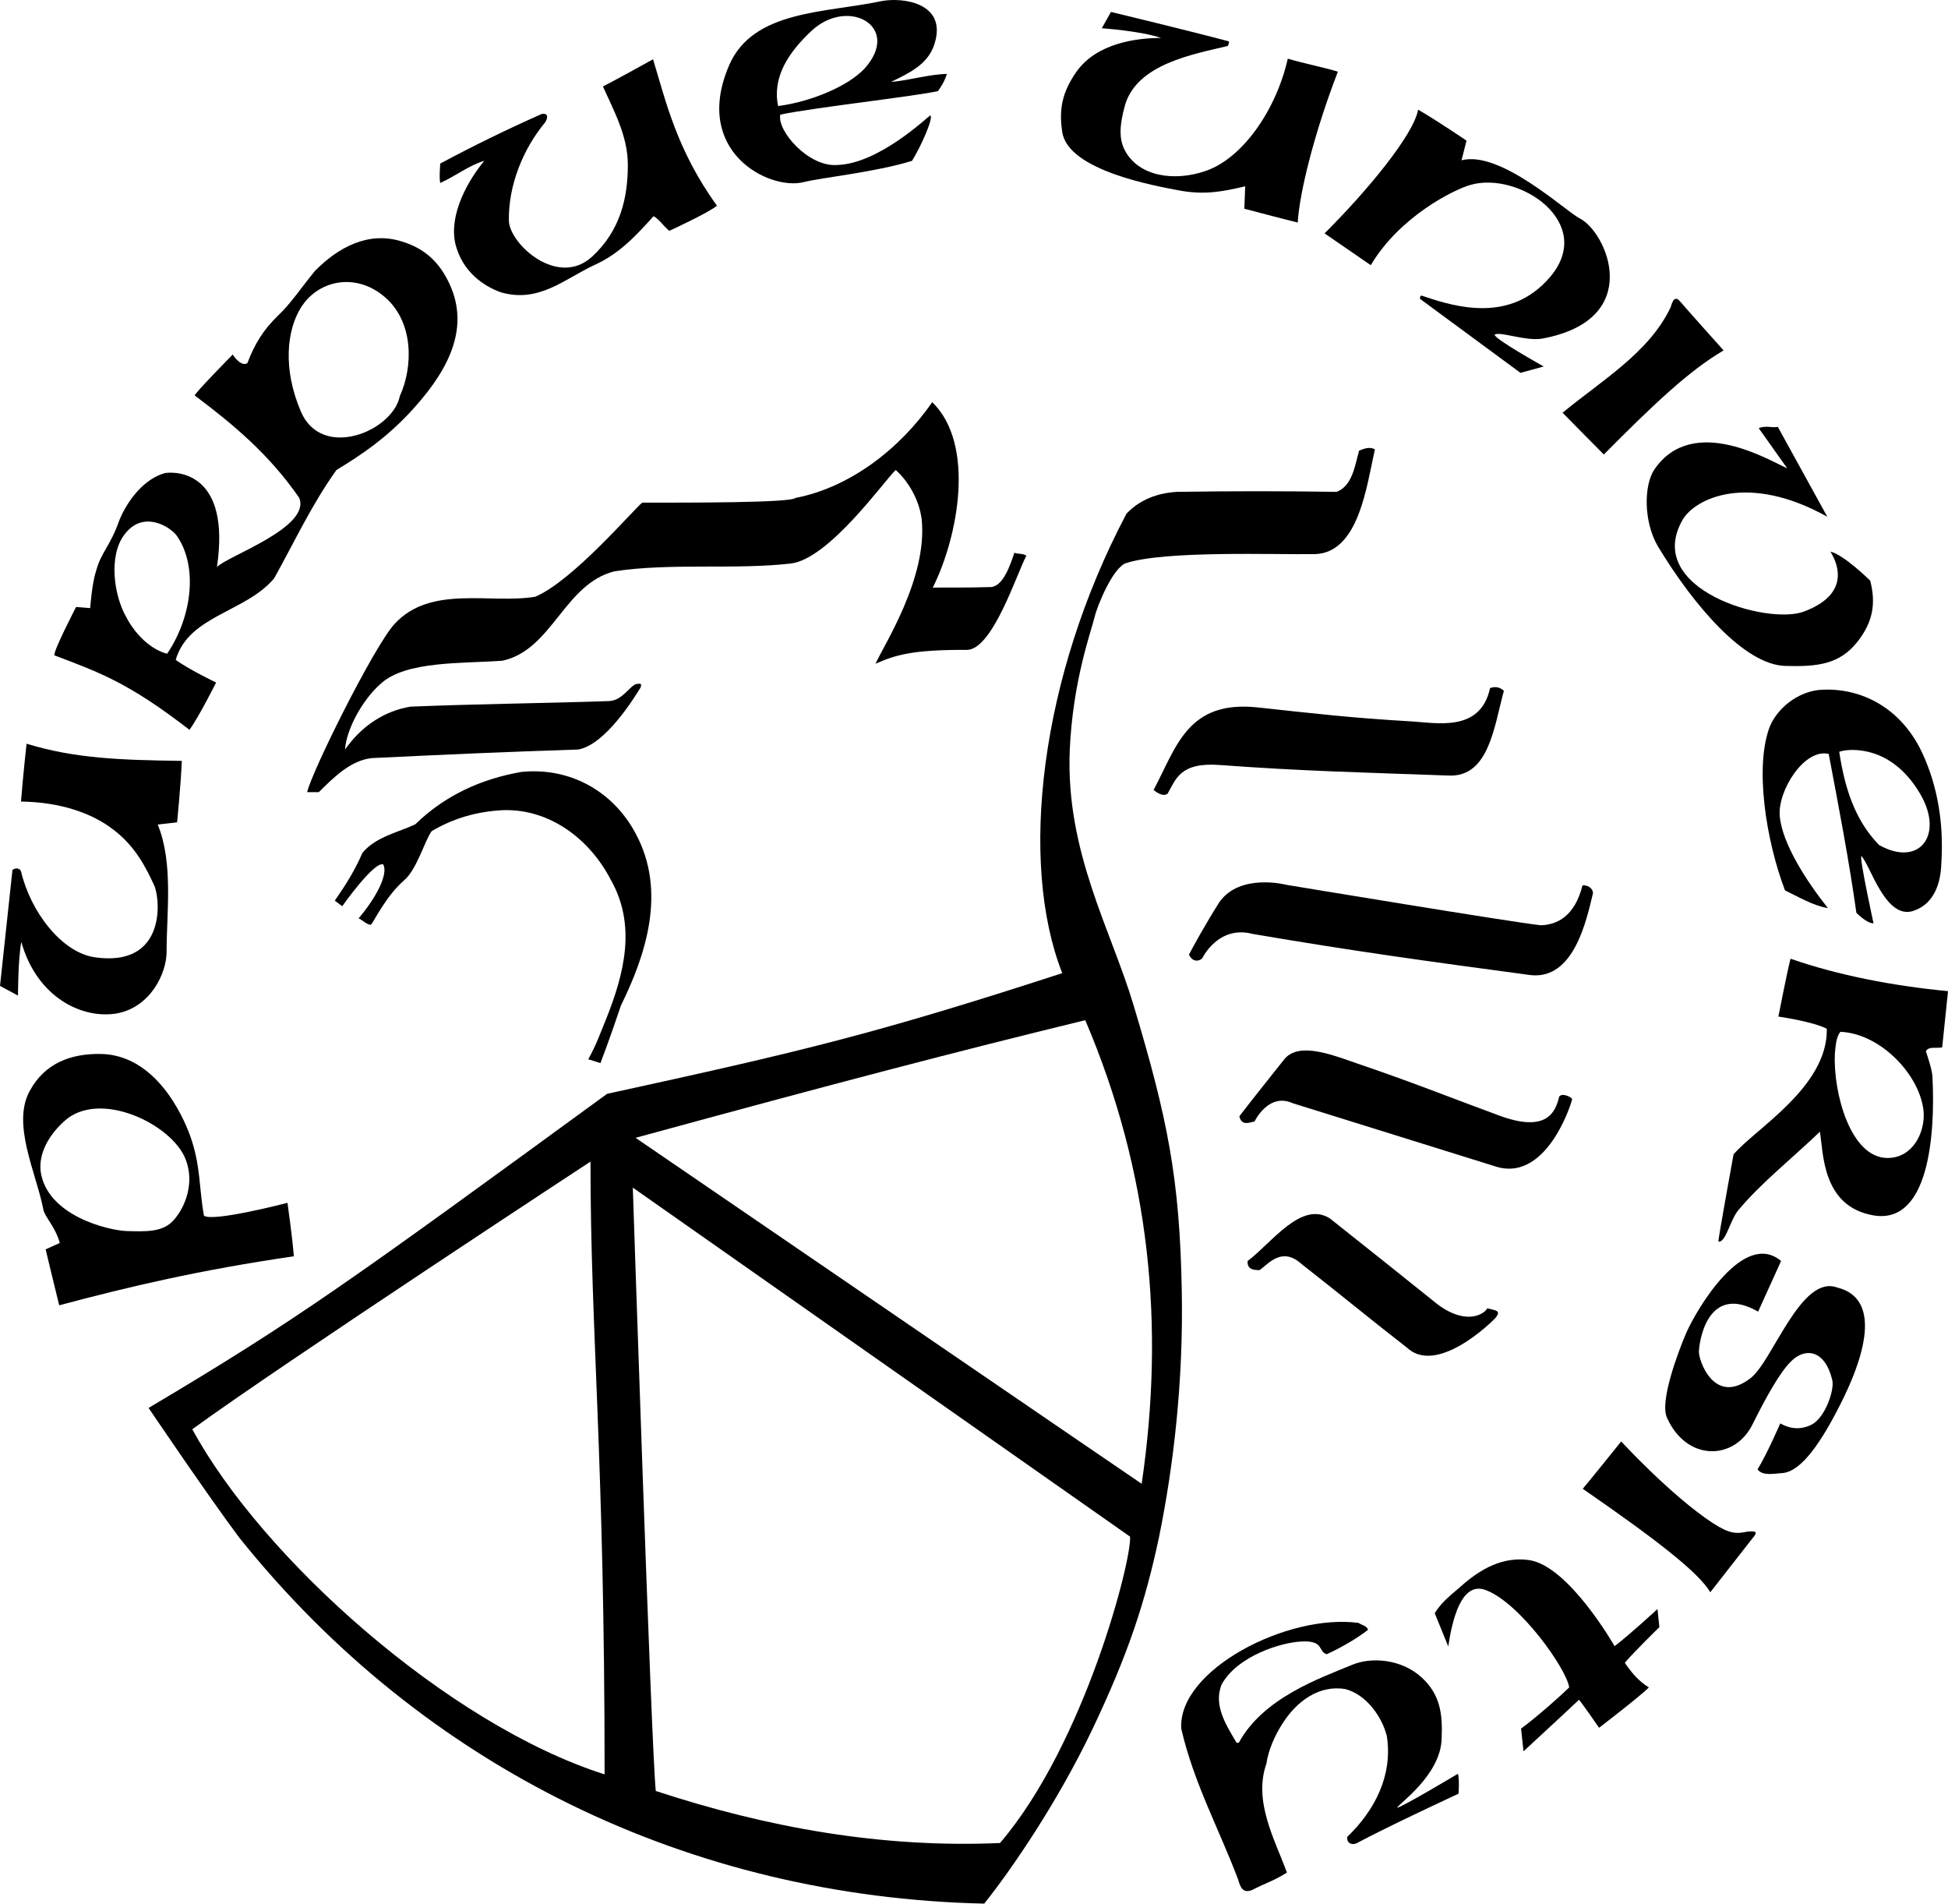
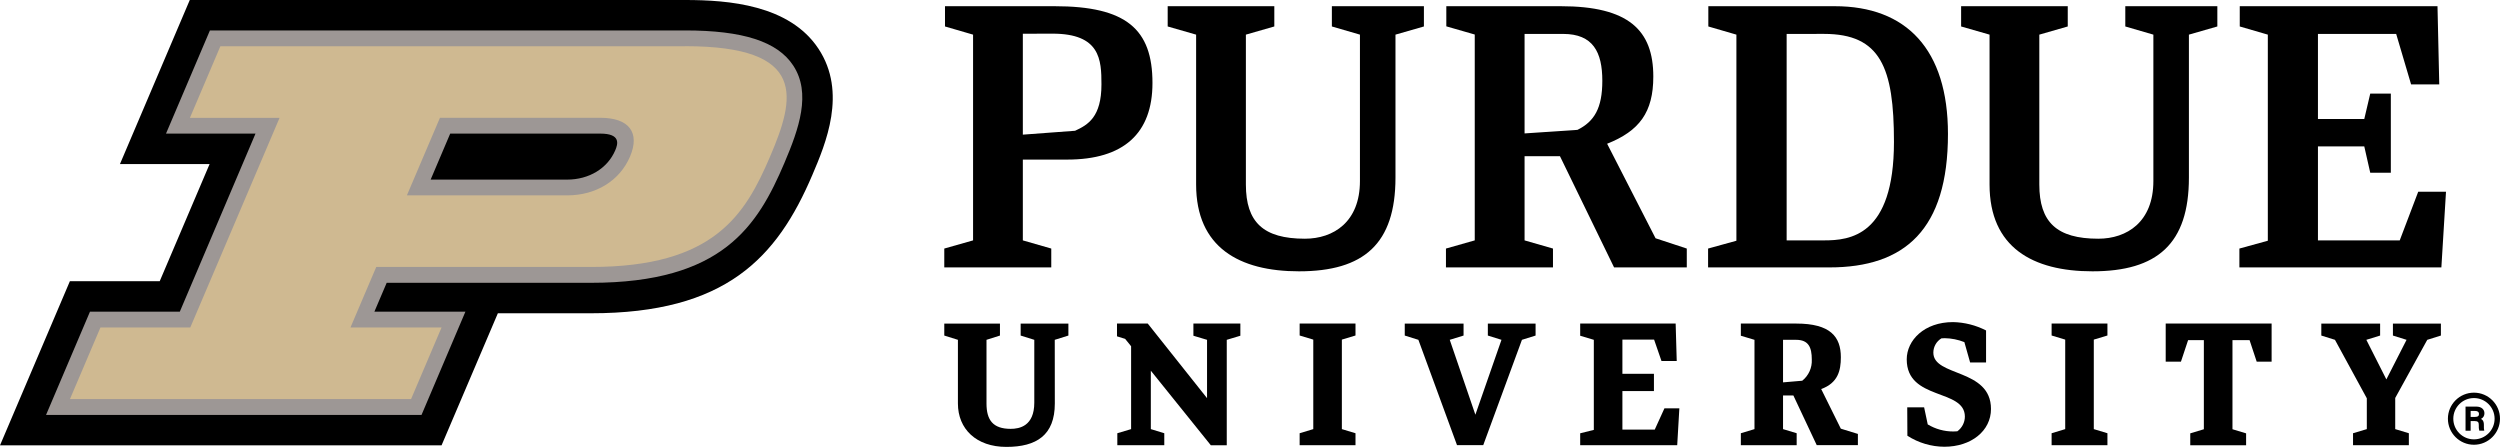
- <svg xmlns="http://www.w3.org/2000/svg" enable-background="new 0 0 128.333 125.667" xml:space="preserve" height="115.56" viewBox="0 0 118.275 115.556" width="118.28" version="1.1" y="0px" x="0px">
-   <g style="" transform="translate(-5.879 -4.4528)">
-     <path d="m80.474 6.959c0.082 0.067-0.053 0.285-0.053 0.285-2.1 0.503-5.492 1.092-6.232 3.578-0.369 1.327-0.353 2.101-0.016 2.755 0.855 1.613 3.023 1.899 4.887 1.26 2.252-0.755 4.303-3.696 5.008-6.821 0.975 0.286 2.453 0.589 3.041 0.79-1.428 3.696-2.336 7.359-2.436 9.156-0.773-0.185-3.242-0.839-3.242-0.839l0.051-1.361c-1.559 0.373-2.605 0.52-4.101 0.235-1.294-0.253-6.653-1.176-7.006-3.528-0.218-1.412 0.015-2.435 0.84-3.629 1.235-1.784 3.697-2.083 5.158-2.083-1.177-0.42-3.595-0.589-3.595-0.589l0.554-0.991c0.001 0 4.738 1.142 7.142 1.782" />
-     <path d="m55.138 6.337c-1.344 1.259-2.386 2.771-2.016 4.553 1.966-0.253 4.25-1.194 5.258-2.285 2.268-2.537-1.008-4.368-3.242-2.268m7.477 0.789c-0.388 1.262-1.615 1.798-2.638 2.301 1.041-0.083 2.335-0.47 3.394-0.487-0.169 0.522-0.353 0.756-0.538 1.042-1.395 0.319-7.611 1.008-9.576 1.428-0.219 0.975 1.713 3.192 3.444 3.058 2.536-0.067 5.459-2.89 5.66-3.008 0.219 0.118-0.553 1.866-1.107 2.756-2.218 0.689-5.545 1.025-6.586 1.294-2.1 0.521-6.771-1.866-4.52-7.091 1.445-3.359 5.83-3.175 9.24-3.896 1.26-0.253 4.032 0.083 3.227 2.603z" />
-     <path d="m49.409 16.938c-0.454 0.403-2.89 1.528-2.89 1.528-0.369-0.286-0.587-0.689-0.958-0.89-1.092 1.21-2.1 2.301-3.611 2.973-1.798 0.841-3.36 2.319-5.662 1.647-1.176-0.42-2.234-1.294-2.672-2.637-0.587-1.68 0.421-3.831 1.664-5.343-0.924 0.269-1.764 0.941-2.672 1.344-0.067-0.336-0.017-0.823 0-1.177 2-1.075 4.033-2.065 6.15-3.007 0.319-0.067 0.454 0.101 0.235 0.487-1.378 1.646-2.252 3.881-2.217 5.965 0 1.395 2.956 4.134 5.056 2.201 1.697-1.563 2.167-3.545 2.167-5.561 0-1.798-0.891-3.36-1.512-4.771 0.689-0.336 3.042-1.646 3.042-1.646 0.771 2.519 1.427 5.493 3.88 8.887" />
-     <path d="m94.92 12.991-0.302 1.192c2.352-0.621 6.3 3.075 7.174 3.528 1.629 0.806 3.998 6.116-2.252 7.292-1.008 0.185-2.604-0.454-2.906-0.236-0.1 0.219 2.973 1.933 2.973 1.933l-1.41 0.386-6.115-4.502c0.066-0.017-0.083-0.285 0.27-0.135 1.981 0.672 5.241 1.596 7.609-1.143 2.874-3.309-1.846-6.484-4.804-5.628-1.058 0.303-4.317 1.949-6.05 4.872l-2.806-1.931c2.572-2.554 5.411-5.981 5.681-7.51 1.293 0.755 2.938 1.882 2.938 1.882" />
-     <path d="m110.53 25.725c-2.1 1.227-4.269 3.293-7.274 6.317-0.739-0.739-2.503-2.536-2.503-2.536 2.316-1.915 5.258-3.646 6.553-6.385 0.049-0.083 0.168-0.822 0.553-0.403 0.353 0.42 2.671 3.007 2.671 3.007" />
-     <path d="m62.513 40.124c1.261-0.018 1.697 0.016 3.528-0.035 0.756-0.05 1.177-1.344 1.428-2.083 0.186 0.085 0.572 0.034 0.725 0.185-0.572 1.059-2.051 5.712-3.613 5.712-3.344-0.016-4.351 0.32-5.544 0.841 0.521-1.16 3.158-5.192 2.805-8.753-0.151-1.227-0.84-2.353-1.579-3.008-0.621 0.555-4.049 5.426-6.384 5.679-3.36 0.386-7.258-0.051-10.685 0.47-3.058 0.756-3.78 4.771-6.805 5.427-2.369 0.185-5.88-0.017-7.408 1.411-1.092 0.957-2.084 2.772-2.151 3.982 0.992-1.428 2.403-2.352 3.982-2.604 4.166-0.168 8.097-0.203 12.046-0.337 0.823-0.033 1.244-0.923 1.663-1.041 0.202 0 0.352-0.084 0.252 0.218-0.336 0.538-2.117 3.478-3.796 3.764-4.335 0.134-8.318 0.318-12.518 0.52-1.31 0.134-2.351 1.21-3.225 2.067h-0.706c0.269-1.226 4.049-8.837 5.31-10.216 2.2-2.385 5.812-1.192 8.534-1.646 2.285-0.958 5.964-5.292 6.501-5.712 2.74 0 9.006 0.017 9.308-0.286 3.293-0.639 6.317-2.956 8.3-5.813 2.62 2.536 1.595 8.133 0.032 11.258" />
-     <path d="m113.82 30.362 3.007 5.459c-4.854-2.705-8.047-1.092-8.786 0.185-2.419 4.217 5.175 6.435 7.393 5.561 2.738-1.041 2.084-2.823 1.58-3.629 0.822 0.185 2.418 1.764 2.418 1.764 0.365 1.419 0.143 2.522-0.754 3.68-1.111 1.433-2.506 1.545-4.404 1.495-2.485-0.067-5.576-3.679-7.743-7.275-0.875-1.512-0.841-3.712-0.203-4.653 2.353-3.428 7.073-0.487 8.065-0.067l-1.731-2.437c0.437-0.185 0.837 0 1.158-0.083" />
-     <path d="m13.439 36.896c-0.993 1.294-0.639 3.714 0.1 5.008 0.588 1.125 1.529 1.982 2.486 2.234 1.512-2.234 1.882-5.276 0.605-7.14-0.352-0.521-2.032-1.646-3.191-0.102m10.702-13.758c-0.84 1.361-1.109 3.679 0 6.283 1.26 2.991 5.578 1.227 6.014-0.924 0.824-1.814 0.824-4.452-0.839-5.947-1.749-1.581-4.101-1.142-5.175 0.588zm9.039-1.43c1.327 2.874-0.32 5.561-2.504 7.88-1.444 1.513-2.788 2.436-4.368 3.394-1.495 2.084-2.553 4.369-3.779 6.569-1.714 2.067-5.192 2.251-5.982 4.956 0.74 0.556 2.453 1.378 2.453 1.378s-1.009 2.016-1.614 2.873c-3.679-2.839-5.393-3.461-8.199-4.52-0.134-0.151 1.311-2.94 1.311-2.94l0.857 0.068s0.101-1.479 0.352-2.235c0.32-1.193 0.841-1.462 1.428-3.125 0.505-1.21 1.513-2.503 2.772-2.839 0.824-0.118 3.982 0.051 3.143 5.712 0.537-0.639 5.762-2.403 4.989-4.217-1.831-2.638-3.982-4.435-6.333-6.199-0.067-0.084 2.301-2.487 2.301-2.487s0.488 0.773 0.891 0.522c0.436-1.16 0.973-2.017 1.814-2.84 0.84-0.79 1.428-1.714 2.302-2.772 1.361-1.378 3.192-2.42 5.242-1.781 1.411 0.42 2.319 1.277 2.924 2.603z" />
-     <path d="m97.189 46.39c-0.588 2.116-0.891 5.258-3.359 5.141-5.107-0.185-8.87-0.268-13.878-0.639-2.403-0.184-2.673 0.841-3.175 1.732-0.319 0.268-0.856-0.219-0.856-0.219 1.394-2.605 2.048-5.478 6.351-5.006 3.562 0.385 5.543 0.621 9.188 0.839 1.614 0.084 4.301 0.706 4.89-2.016 0.318-0.118 0.62-0.051 0.839 0.168" />
-     <path d="m16.917 50.641c-0.051 1.377-0.286 3.729-0.286 3.729s-0.823 0.1-1.176 0.135c0.958 2.335 0.538 5.342 0.538 7.728 0 1.293-0.958 3.327-2.974 3.73-2.1 0.386-4.889-0.924-5.847-4.335-0.201 1.075-0.201 3.26-0.201 3.26l-1.092-0.588 0.756-7.04s0.336-0.252 0.52 0.084c0.555 2.402 2.453 4.956 4.521 5.225 4.132 0.573 3.981-3.226 3.595-4.301-0.505-1.108-1.159-2.437-2.52-3.461-1.261-0.974-3.159-1.663-5.596-1.697 0.085-1.21 0.336-3.511 0.336-3.511 2.958 0.906 5.73 0.99 9.426 1.042" />
-     <path d="m119.28 50.085c-0.521-0.117-1.192-0.168-1.73 0 0.319 2.1 0.908 4.116 2.419 5.662 2.504 1.412 4.051-0.706 2.369-3.31-0.757-1.209-1.798-2.065-3.058-2.352m3.294 0.035c0.973 2.083 1.326 4.368 1.176 6.72-0.034 1.26-0.451 2.491-1.697 2.906-1.697 0.567-2.621-2.805-3.158-3.326-0.136 0.083 0.738 4.082 0.738 4.082-0.402 0.017-1.041-0.638-1.041-0.638-0.453-3.226-1.092-6.536-1.681-9.645-1.478-0.353-3.091 2.218-2.974 3.747 0.135 1.68 1.629 3.981 2.924 5.611-0.908-0.151-1.764-0.672-2.604-1.075-1.158-3.04-1.865-7.561-0.908-9.979 0.471-1.093 1.647-2.033 2.941-2.185 2.25-0.2 4.873 0.825 6.284 3.782z" />
-     <path d="m44.468 55.042c1.933 3.562 0.572 7.477-0.889 10.45-0.639 1.916-1.243 3.495-1.243 3.495l-0.74-0.235c0.502-0.901 0.756-1.647 1.076-2.419 1.108-2.771 1.864-5.713 0.285-8.485-1.261-2.436-3.663-4.284-6.486-4.217-1.595 0.068-3.057 0.487-4.384 1.277-0.437 0.605-0.891 2.319-1.68 2.991-1.059 0.923-1.781 2.402-2 2.687-0.251 0.017-0.537-0.302-0.756-0.386 1.075-1.26 1.815-2.688 1.495-3.276-0.571-0.185-2.486 2.537-2.486 2.537s-0.285-0.201-0.453-0.336c0.672-0.975 1.209-1.815 1.68-2.907 0.839-0.991 2.167-1.226 3.209-1.73 1.814-1.764 4.015-2.755 6.434-3.175 2.957-0.305 5.577 1.176 6.938 3.729" />
-     <path d="m99.441 60.62c0.974-0.034 2.05-0.537 2.52-2.419 0.252-0.034 0.621 0.118 0.639 0.47-0.387 1.596-1.143 5.276-3.798 4.973-6.233-0.838-10.684-1.443-16.884-2.502-2.083-0.538-3.041 1.478-3.041 1.478-0.169 0.187-0.587 0.269-0.807-0.219 0.17-0.335 0.924-1.73 1.849-3.191 1.26-1.783 4.081-1.043 4.081-1.043s13.878 2.301 15.441 2.453" />
-     <path d="m117.62 67.087c-0.268 0.336-0.286 0.856-0.336 1.345-0.102 2.352 0.941 6.301 3.193 6.315 1.527 0 2.283-1.528 2.199-2.787-0.184-2.218-2.603-4.772-5.056-4.873m6.535-2.468-0.353 3.409c-0.303 0.084-0.823-0.084-0.989 0.236 0.1 0.336 0.402 1.159 0.402 1.646 0.167 3.477-0.236 8.92-3.613 8.316-3.092-0.554-3.008-3.764-3.226-5.074-1.563 1.513-3.579 3.107-4.957 4.771-0.503 0.605-0.754 1.981-1.209 1.899 0-0.22 0.923-5.293 0.923-5.293 1.328-1.563 5.73-4.101 5.663-7.628-0.841-0.437-2.94-0.739-2.94-0.739s0.555-2.839 0.738-3.511c2.908 1.01 6.219 1.648 9.561 1.968z" />
-     <path d="m100.55 71.02c0.186-0.271 0.842 0.082 0.773 0.168 0.135-0.321-1.344 5.022-4.553 4.1-1.363-0.421-12.4-3.866-12.4-3.866-1.479-0.672-2.319 1.109-2.319 1.109-0.251 0.034-0.788 0.321-0.923-0.318 0.587-0.775 2.772-3.513 2.772-3.513 0.891-0.973 2.772-0.252 4.318 0.287 3.594 1.226 5.293 1.932 8.618 3.158 3.025 1.143 3.496-0.252 3.712-1.125" />
-     <path d="m9.759 72.531c-0.924 0.841-1.545 1.948-1.411 3.041 0.386 2.672 4.098 3.579 5.258 3.612 1.042 0.018 2.134 0.102 2.806-0.654 0.722-0.789 1.294-2.286 0.739-3.697-0.822-2.151-5.275-4.286-7.392-2.302m7.661 0.856c0.655 1.832 0.537 3.176 0.84 4.856 0.487 0.42 5.074-0.774 5.074-0.774s0.302 2.135 0.386 3.244c-5.745 0.839-9.945 1.831-14.247 2.975-0.286-1.144-0.823-3.395-0.823-3.395l0.857-0.388c-0.252-0.958-0.907-1.578-0.992-2.015-0.436-2.252-1.965-5.242-0.806-7.259 0.891-1.612 2.436-2.233 4.302-2.2 3.309 0.069 4.956 3.714 5.409 4.956z" />
-     <path d="m44.301 76.546s1.125 34.122 1.394 36.625c6.703 2.202 13.676 3.478 20.9 3.159 5.141-5.998 8.014-17.223 7.897-18.598l-30.191-21.186m-26.746 14.667c4.234 7.813 15.524 17.928 25.033 20.95 0-19.354-0.857-26.78-0.857-37.197-0.001 0-18.884 12.384-24.176 16.247zm26.913-17.691s30.711 21.002 30.729 21.002c1.41-9.577 0.521-18.902-3.426-28.142-7.729 1.882-15.003 3.781-27.303 7.14zm44.891-41.782c-0.502 2.151-0.957 6.284-3.66 6.351-2.506 0.033-9.057-0.219-11.426 0.537-0.822 0.235-1.797 2.671-1.933 3.277-0.251 1.008-1.325 3.914-1.511 8.097-0.251 6.182 2.52 10.92 3.882 15.49 2.048 6.821 2.804 10.5 2.921 17.354 0.102 5.477-0.503 10.602-1.376 14.887-0.841 3.98-1.883 7.141-4.083 11.759-2.084 4.352-4.855 8.417-6.535 10.517-17.843-0.4-34.021-8.22-45.227-22.21-1.865-2.486-5.511-7.88-5.511-7.88 9.056-5.376 12.129-7.61 27.839-19.067 11.861-2.588 16.262-3.631 27.636-7.326-2.655-6.753-1.344-17.959 3.897-27.888 0.824-0.874 1.916-1.261 3.074-1.328 3.36-0.05 6.334-0.05 9.695 0 0.973-0.386 1.107-1.646 1.359-2.503 0.254-0.102 0.658-0.27 0.959-0.068z" />
-     <path d="m86.622 78.413c2.588 2.048 4.368 3.477 6.569 5.24 1.764 1.294 2.838 0.537 2.99 0.219 0.42 0.117 0.873 0.117 0.537 0.52 0.422-0.367-3.376 3.697-5.376 1.899-2.521-1.966-3.948-3.158-6.435-5.106-1.209-1.093-2.016 0-2.553 0.368-0.336 0-0.773-0.032-0.723-0.554 1.446-1.076 3.244-3.68 4.991-2.586" />
-     <path d="m114.02 80.999-1.395 3.075c-2.839-1.63-3.527 1.31-3.596 2.418-0.016 0.555 0.943 3.327 3.143 1.614 1.346-1.043 3.057-6.317 5.26-5.494 2.116 0.521 2.217 2.873 0.402 6.654-1.378 2.821-2.587 4.467-3.68 4.601-0.555 0.034-1.26 0.202-1.563-0.218 0.555-0.89 1.379-2.789 1.379-2.789 0.637 0.354 1.258 0.387 1.881 0.084 0.838-0.403 1.428-2.133 1.276-2.721-0.438-1.832-1.63-1.982-2.471-1.16-0.722 0.689-1.578 2.27-2.367 3.848-1.093 2.217-4 2.27-5.192-0.387-0.47-0.957 0.655-3.982 1.178-5.191 0.622-1.395 3.462-6.25 5.745-4.334" />
-     <path d="m112.31 97.799c-0.521 0.672-2.588 3.309-2.588 3.309-0.689-1.158-3.023-3.022-7.744-6.281 0.336-0.389 2.334-2.874 2.334-2.874s3.024 3.292 5.562 4.956c1.042 0.672 1.428 0.654 2.084 0.521 0.536-0.051 0.67 0 0.352 0.369" />
-     <path d="m103.91 104.38c0.873-0.656 2.605-2.252 2.605-2.252l0.116 1.094s-1.513 1.478-2.1 2.166c0.386 0.57 0.823 1.108 1.461 1.496-0.503 0.52-3.024 2.451-3.024 2.451s-1.176-1.713-1.226-1.695c-1.093 1.041-2.285 2.115-3.361 3.123l-0.149-1.377c1.125-0.84 2.502-2.084 2.922-2.502-0.15-1.109-2.975-5.108-5.039-5.897-1.547-0.622-2.083 1.948-2.303 3.409l-0.822-2.016c0.369-0.604 0.873-1.025 1.512-1.562 1.277-1.16 2.639-1.882 4.217-1.663 2.419 0.354 5.191 5.225 5.191 5.225" />
-     <path d="m88.941 103.39c-0.723 0.555-1.629 1.075-2.506 1.48-0.553-0.169-0.134-0.841-1.527-0.773-1.227 0.049-3.896 0.873-4.854 2.603-0.521 1.276 0.285 2.487 0.905 3.545h0.134c1.496-2.739 4.924-3.914 6.855-4.72 1.158-0.504 3.029-0.379 4.267 0.771 1.114 1.038 1.261 2.202 1.194 3.715-0.067 2.233-2.689 3.998-2.689 4.166 0.102 0.084 3.68-2.05 3.68-2.05 0.102 0.369 0.035 1.21 0.035 1.21s-4.285 1.981-6.217 3.023c-0.337 0.117-0.589-0.084-0.539-0.403 1.68-1.612 2.774-3.747 2.403-6.116-0.286-1.176-1.261-2.537-2.521-2.855-1.611-0.27-2.973 0.756-3.83 2.117-0.453 0.707-0.84 1.58-0.959 2.401-0.806 2.304 0.506 4.604 1.244 6.62-0.824 0.521-1.276 0.622-2.117 1.061-0.588 0.233-0.721-0.222-0.84-0.623-1.142-3.041-2.703-5.881-3.459-9.174-0.22-3.562 6.467-7.006 10.768-6.418 0.186 0.135 0.506 0.168 0.573 0.42" />
-     <path d="m94.871 14.183" />
-     <path d="m94.871 14.183" stroke="#000" stroke-miterlimit="3.864" stroke-width="0.269" />
-   </g>
+ <svg xmlns="http://www.w3.org/2000/svg" id="Layer_1" data-name="Layer 1" viewBox="0 0 837.94 149.79">
+   <defs>
+     <style>.cls-1{fill:#9d9795;}.cls-2{fill:#cfb991;}</style>
+   </defs>
+   <path d="M326.15,11.61l-9.41-2.74V2.08H353.5c23.94,0,32.78,7.65,32.78,25.73,0,16.91-9.66,25.68-28.58,25.68H342.83V80.57l9.53,2.74v6.32H316.5V83.31l9.65-2.74Zm16.68-.3V45.13l17.51-1.3c4.35-2,8.84-4.63,8.84-15.55,0-8.25-.39-17-16.4-17Z" />
+   <path d="M522.86,52.35H511V80.57l9.52,2.74v6.32H484.65V83.31l9.65-2.74v-69l-9.53-2.74V2.08h38.38c22.75,0,31,8.07,31,23.58,0,12-4.68,18.23-15.48,22.52L554.9,79.86l10.47,3.45v6.32H541ZM511,11.37V44.72l17.72-1.19c5.63-2.79,8.34-7.25,8.34-16.44,0-9.64-3.12-15.72-13.12-15.72Z" />
+   <path d="M572.51,83.31,582,80.69V11.61l-9.41-2.74V2.08H615c23.94,0,37.91,14.43,37.91,42.82,0,32.11-14.49,44.73-39.74,44.73H572.51Zm26.33-71.94v69.2h12.53c8.61,0,23.44-1.39,23.44-33,0-24.89-4.47-36.21-23.44-36.21Z" />
+   <path d="M353.55,135.24c0,10.64-6.16,14.55-16.24,14.55s-16.24-6-16.24-14.55V113.9l-4.57-1.43v-4h18.66v4l-4.51,1.43v21.34c0,5.5,2.11,8.5,8.11,8.5,2.94,0,7.91-.92,7.91-8.78V113.9l-4.57-1.43v-4h16v4l-4.57,1.43Z" />
+   <path d="M385.73,124.25v19.58l4.51,1.38v4H374.5v-4l4.62-1.38V116.05l-2-2.47-2.73-.85v-4.28h10.31l19.87,25V113.9L400,112.53v-4.08h15.74v4.08l-4.56,1.37v35.34h-5.34Z" />
+   <path d="M449.76,143.83l4.57,1.38v4H435.61v-4l4.57-1.38v-30l-4.57-1.38v-4h18.72v4l-4.57,1.38Z" />
+   <path d="M701.79,143.83l4.57,1.38v4H687.65v-4l4.56-1.38v-30l-4.56-1.38v-4h18.71v4l-4.57,1.38Z" />
+   <path d="M497.15,149.19h-8.8L475.41,113.9l-4.57-1.43v-4h19.71v4l-4.63,1.43,8.59,25.1,8.75-25.1-4.57-1.43v-4h16v4l-4.57,1.43Z" />
+   <path d="M534.21,113.9l-4.57-1.37v-4.08h32L562,121h-5.11l-2.48-7.18H543.79V125.3h10.57v5.78H543.79V144h10.84l3.25-7.14h5l-.72,12.37H529.64v-4l4.57-1.14Z" />
+   <path d="M601.1,132.56h-3.47v11.27l4.57,1.38v4H583.49v-4l4.57-1.38V113.9l-4.57-1.37v-4.08h18.6c11.4,0,14.92,4.41,14.92,11.29,0,4.51-1,8.62-6.59,10.66L617,143.68l5.72,1.76v3.75H608.92Zm-3.47-18.66v14.26l6.44-.55a8.54,8.54,0,0,0,3.2-7.1c0-4.08-1.08-6.61-5.26-6.61Z" />
+   <path d="M639.26,136.53h5.66l1.21,5.72a16.46,16.46,0,0,0,8.6,2.37,9.72,9.72,0,0,0,1.32-.06,6.14,6.14,0,0,0,2.53-4.9c0-9.52-19.49-5.28-19.49-19.21,0-6.38,5.84-12.49,15.53-12.49a25.41,25.41,0,0,1,11.06,2.8V121.5h-5.34l-1.93-6.83a18.7,18.7,0,0,0-6.6-1.32,6.7,6.7,0,0,0-1.1.06,5.61,5.61,0,0,0-2.7,4.79c0,8.14,19.32,5.22,19.32,18.88,0,7.37-6.66,12.66-15.63,12.66a23.11,23.11,0,0,1-12.39-3.69Z" />
+   <path d="M738.68,114H733.4L731,121.22h-5.11V108.45h35.5v12.77h-5L754,114h-5.73v29.87l4.57,1.38v4H734.12v-4l4.56-1.38Z" />
+   <path d="M793.3,133.5l-10.68-19.6-4.57-1.43v-4h19.71v4l-4.62,1.43,6.71,13.27,6.77-13.27-4.57-1.43v-4h16.08v4l-4.57,1.43-10.74,19.49v10.44l4.57,1.38v4H788.68v-4l4.62-1.38Z" />
+   <polygon points="810.53 64.26 804.33 80.58 776.92 80.58 776.92 49.08 792.45 49.08 794.45 57.9 801.35 57.9 801.35 31.37 794.45 31.37 792.45 39.88 776.92 39.88 776.92 11.37 803.14 11.37 808.14 28.28 817.58 28.28 816.99 2.08 750.71 2.08 750.71 8.87 760.12 11.61 760.12 80.69 750.59 83.31 750.59 89.63 818.29 89.63 819.84 64.26 810.53 64.26" />
+   <path d="M467.73,59.52c0,22.21-10.6,31.42-32.34,31.42-20,0-34.48-8-34.48-29.1V11.61l-9.53-2.74V2.08h35.74V8.87l-9.53,2.74V61.84c0,12.63,5.83,18.17,19.77,18.17,9.62,0,18.46-5.63,18.46-19.33V11.61l-9.41-2.74V2.08h30.85V8.87l-9.53,2.74Z" />
+   <path d="M733.67,59.52c0,22.21-10.6,31.42-32.33,31.42-20,0-34.49-8-34.49-29.1V11.61l-9.53-2.74V2.08h35.74V8.87l-9.53,2.74V61.84c0,12.63,5.84,18.17,19.77,18.17,9.62,0,18.46-5.63,18.46-19.33V11.61l-9.41-2.74V2.08H743.2V8.87l-9.53,2.74Z" />
+   <path d="M148,149.27,166.87,105H198.1c45.2,0,62.35-18.56,74.21-46.43,4.39-10.31,11.74-27.58,2-42.27S244.19,0,229.61,0h-166L40.2,55H70.25L53.53,94.26H23.42L0,149.27Z" />
+   <path class="cls-1" d="M265.84,21.92c-5.28-8-16.8-11.72-36.23-11.72H70.36L55.64,44.78h30L60.27,104.46H30.16L15.43,139.08H141.28L156,104.46H125.49l4.12-9.67H198.1c44.06,0,55.81-19,64.83-40.21,4.85-11.42,9.07-23.34,2.91-32.66M150.9,44.78h50.3c6.94,0,5.94,3.48,5,5.64-2.57,6-8.75,9.78-16.11,9.78H144.34Z" />
+   <path class="cls-2" d="M229.61,15.51H73.86l-10.21,24H93.7L63.78,109.76H33.67l-10.22,24H137.78l10.22-24H117.47l8.64-20.28h72c41.27,0,51.65-17.48,60-37s12.83-37-28.44-37m-39.49,50h-53.8l11.08-26h53.8c9.52,0,13.36,4.89,9.91,13s-11.46,13-21,13" />
+   <path d="M829.21,149.07a8.73,8.73,0,1,1,8.73-8.73A8.74,8.74,0,0,1,829.21,149.07Zm0-15.65a6.92,6.92,0,1,0,6.92,6.92A6.92,6.92,0,0,0,829.21,133.42Z" />
+   <path d="M828.1,141.14v3.24h-1.71v-8.1H830c1.76,0,2.72,1,2.72,2.22a2,2,0,0,1-1.18,1.92c.4.15,1,.56,1,2v.4a6,6,0,0,0,.12,1.54H831a5.75,5.75,0,0,1-.17-1.82v-.12c0-.88-.22-1.3-1.52-1.3Zm0-1.4h1.47c1,0,1.33-.37,1.33-1s-.43-1-1.29-1H828.1Z" />
</svg>
